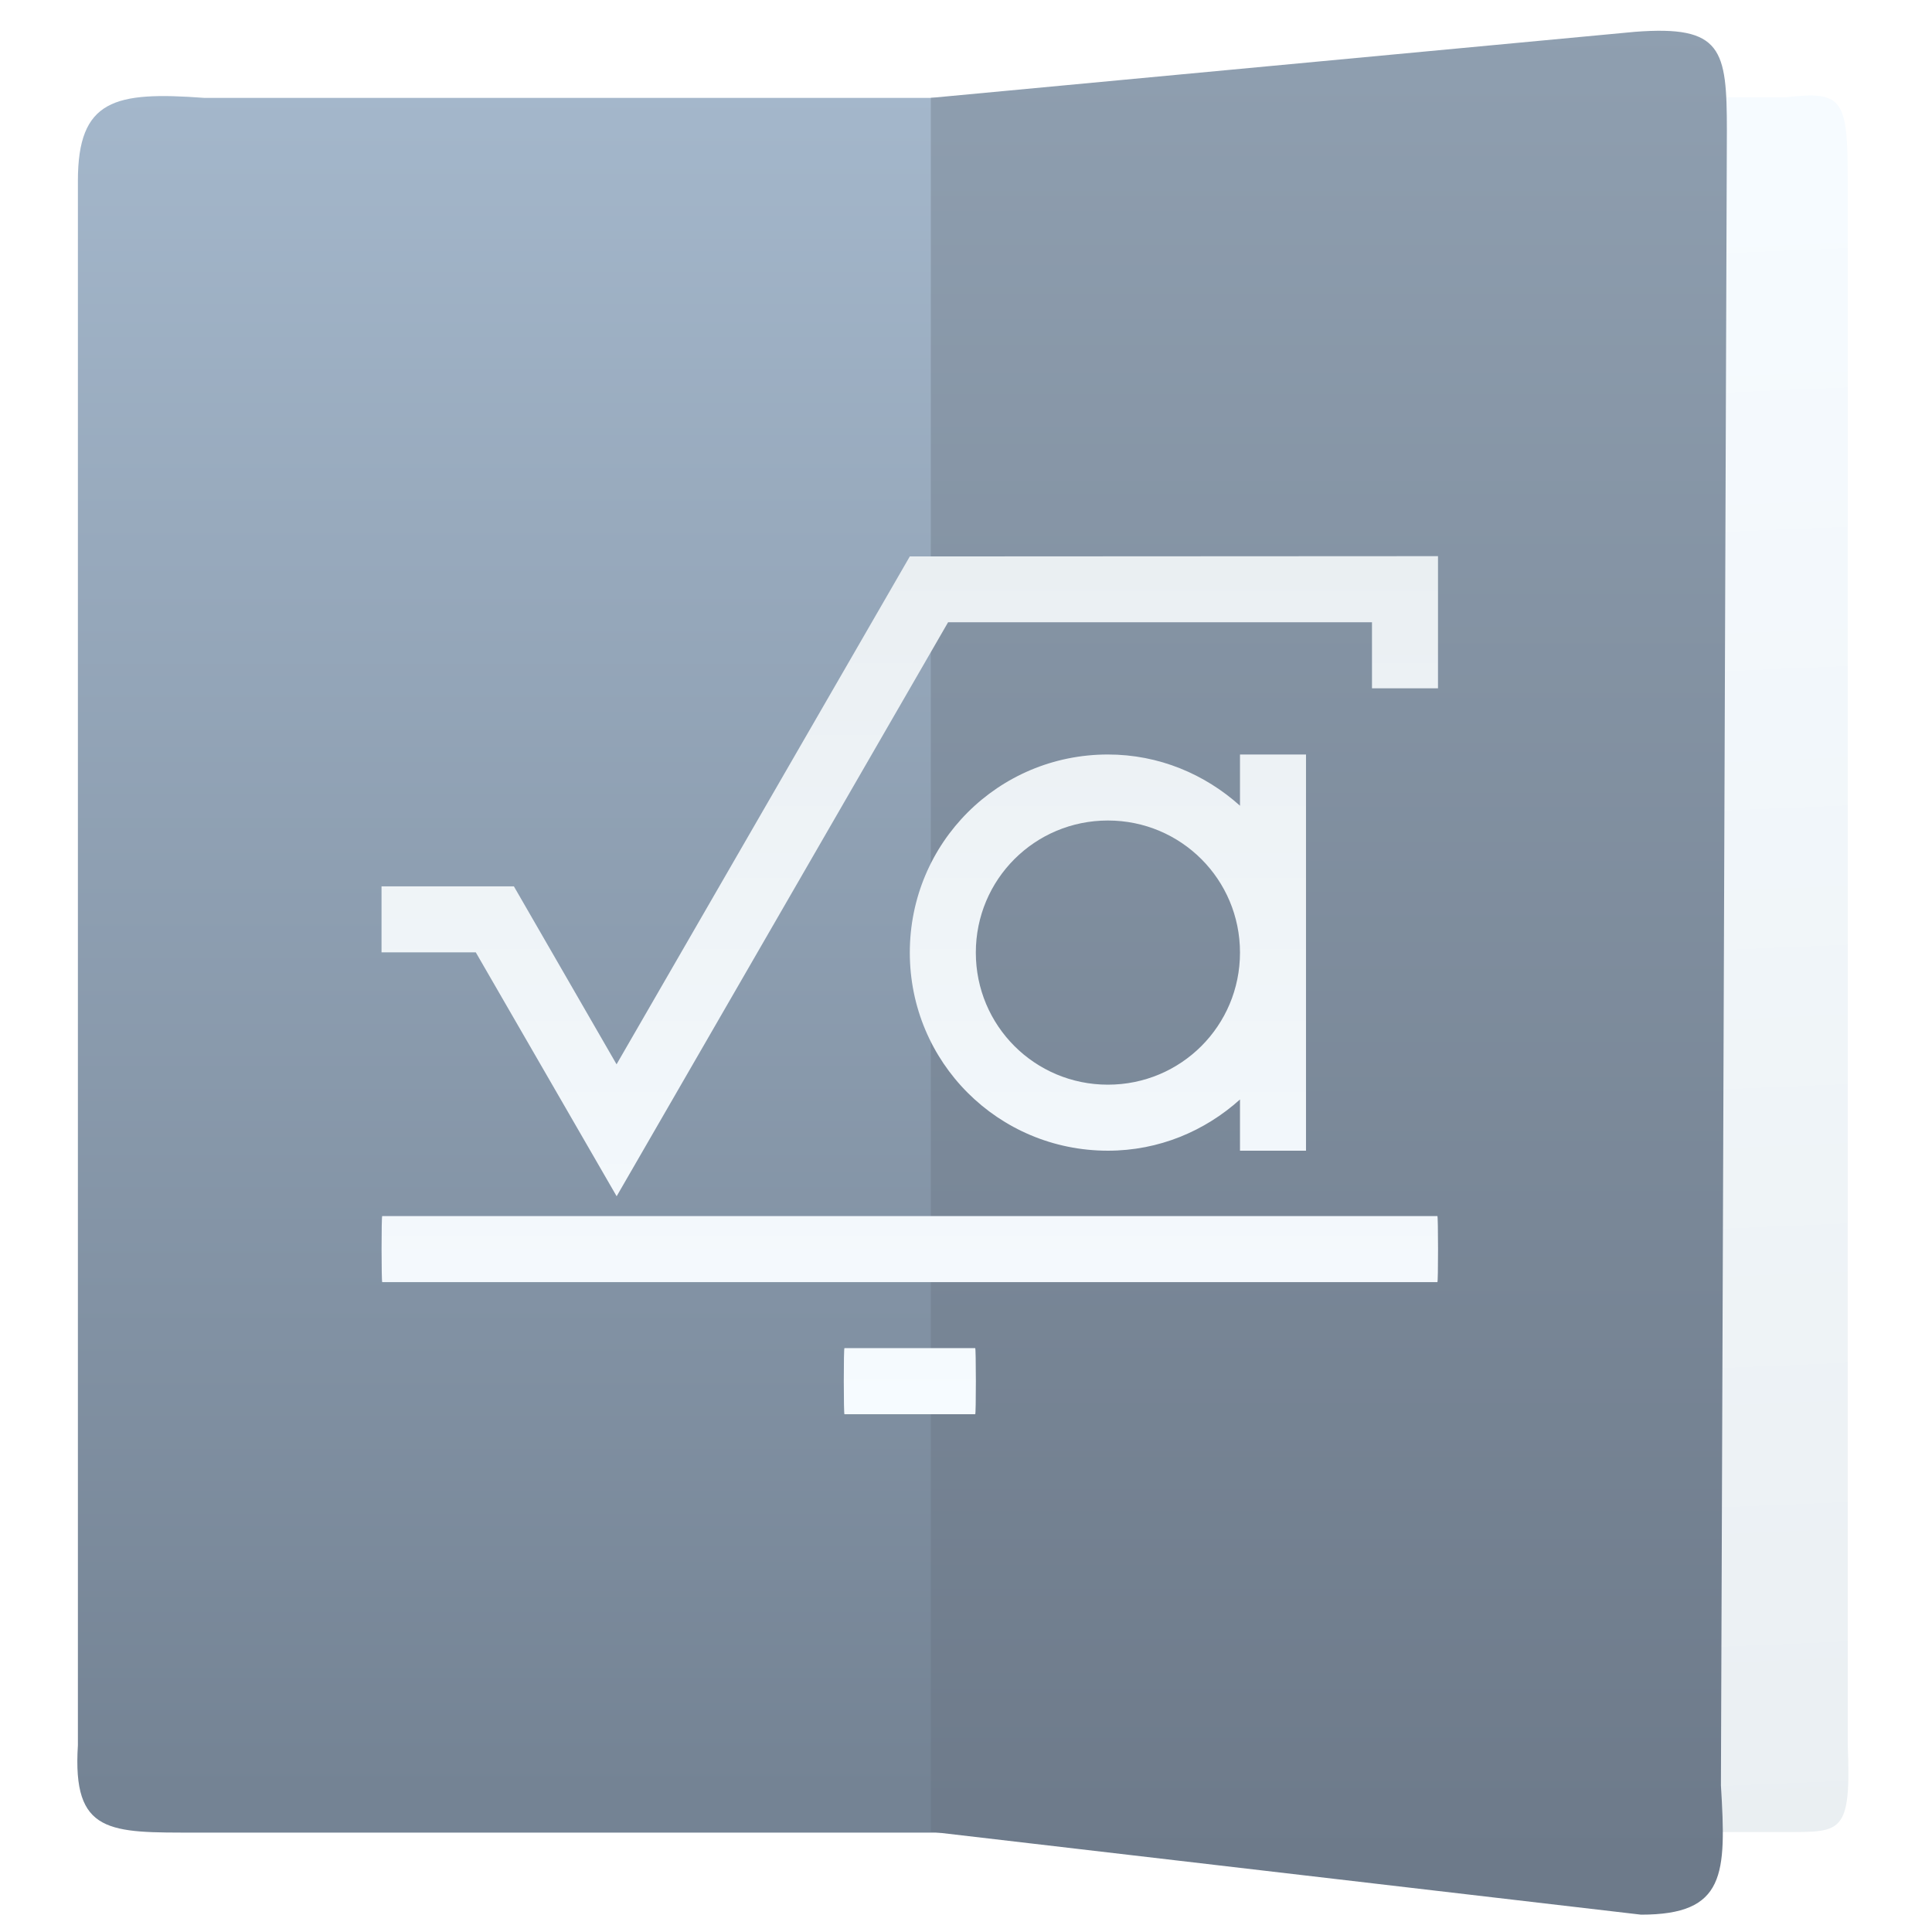
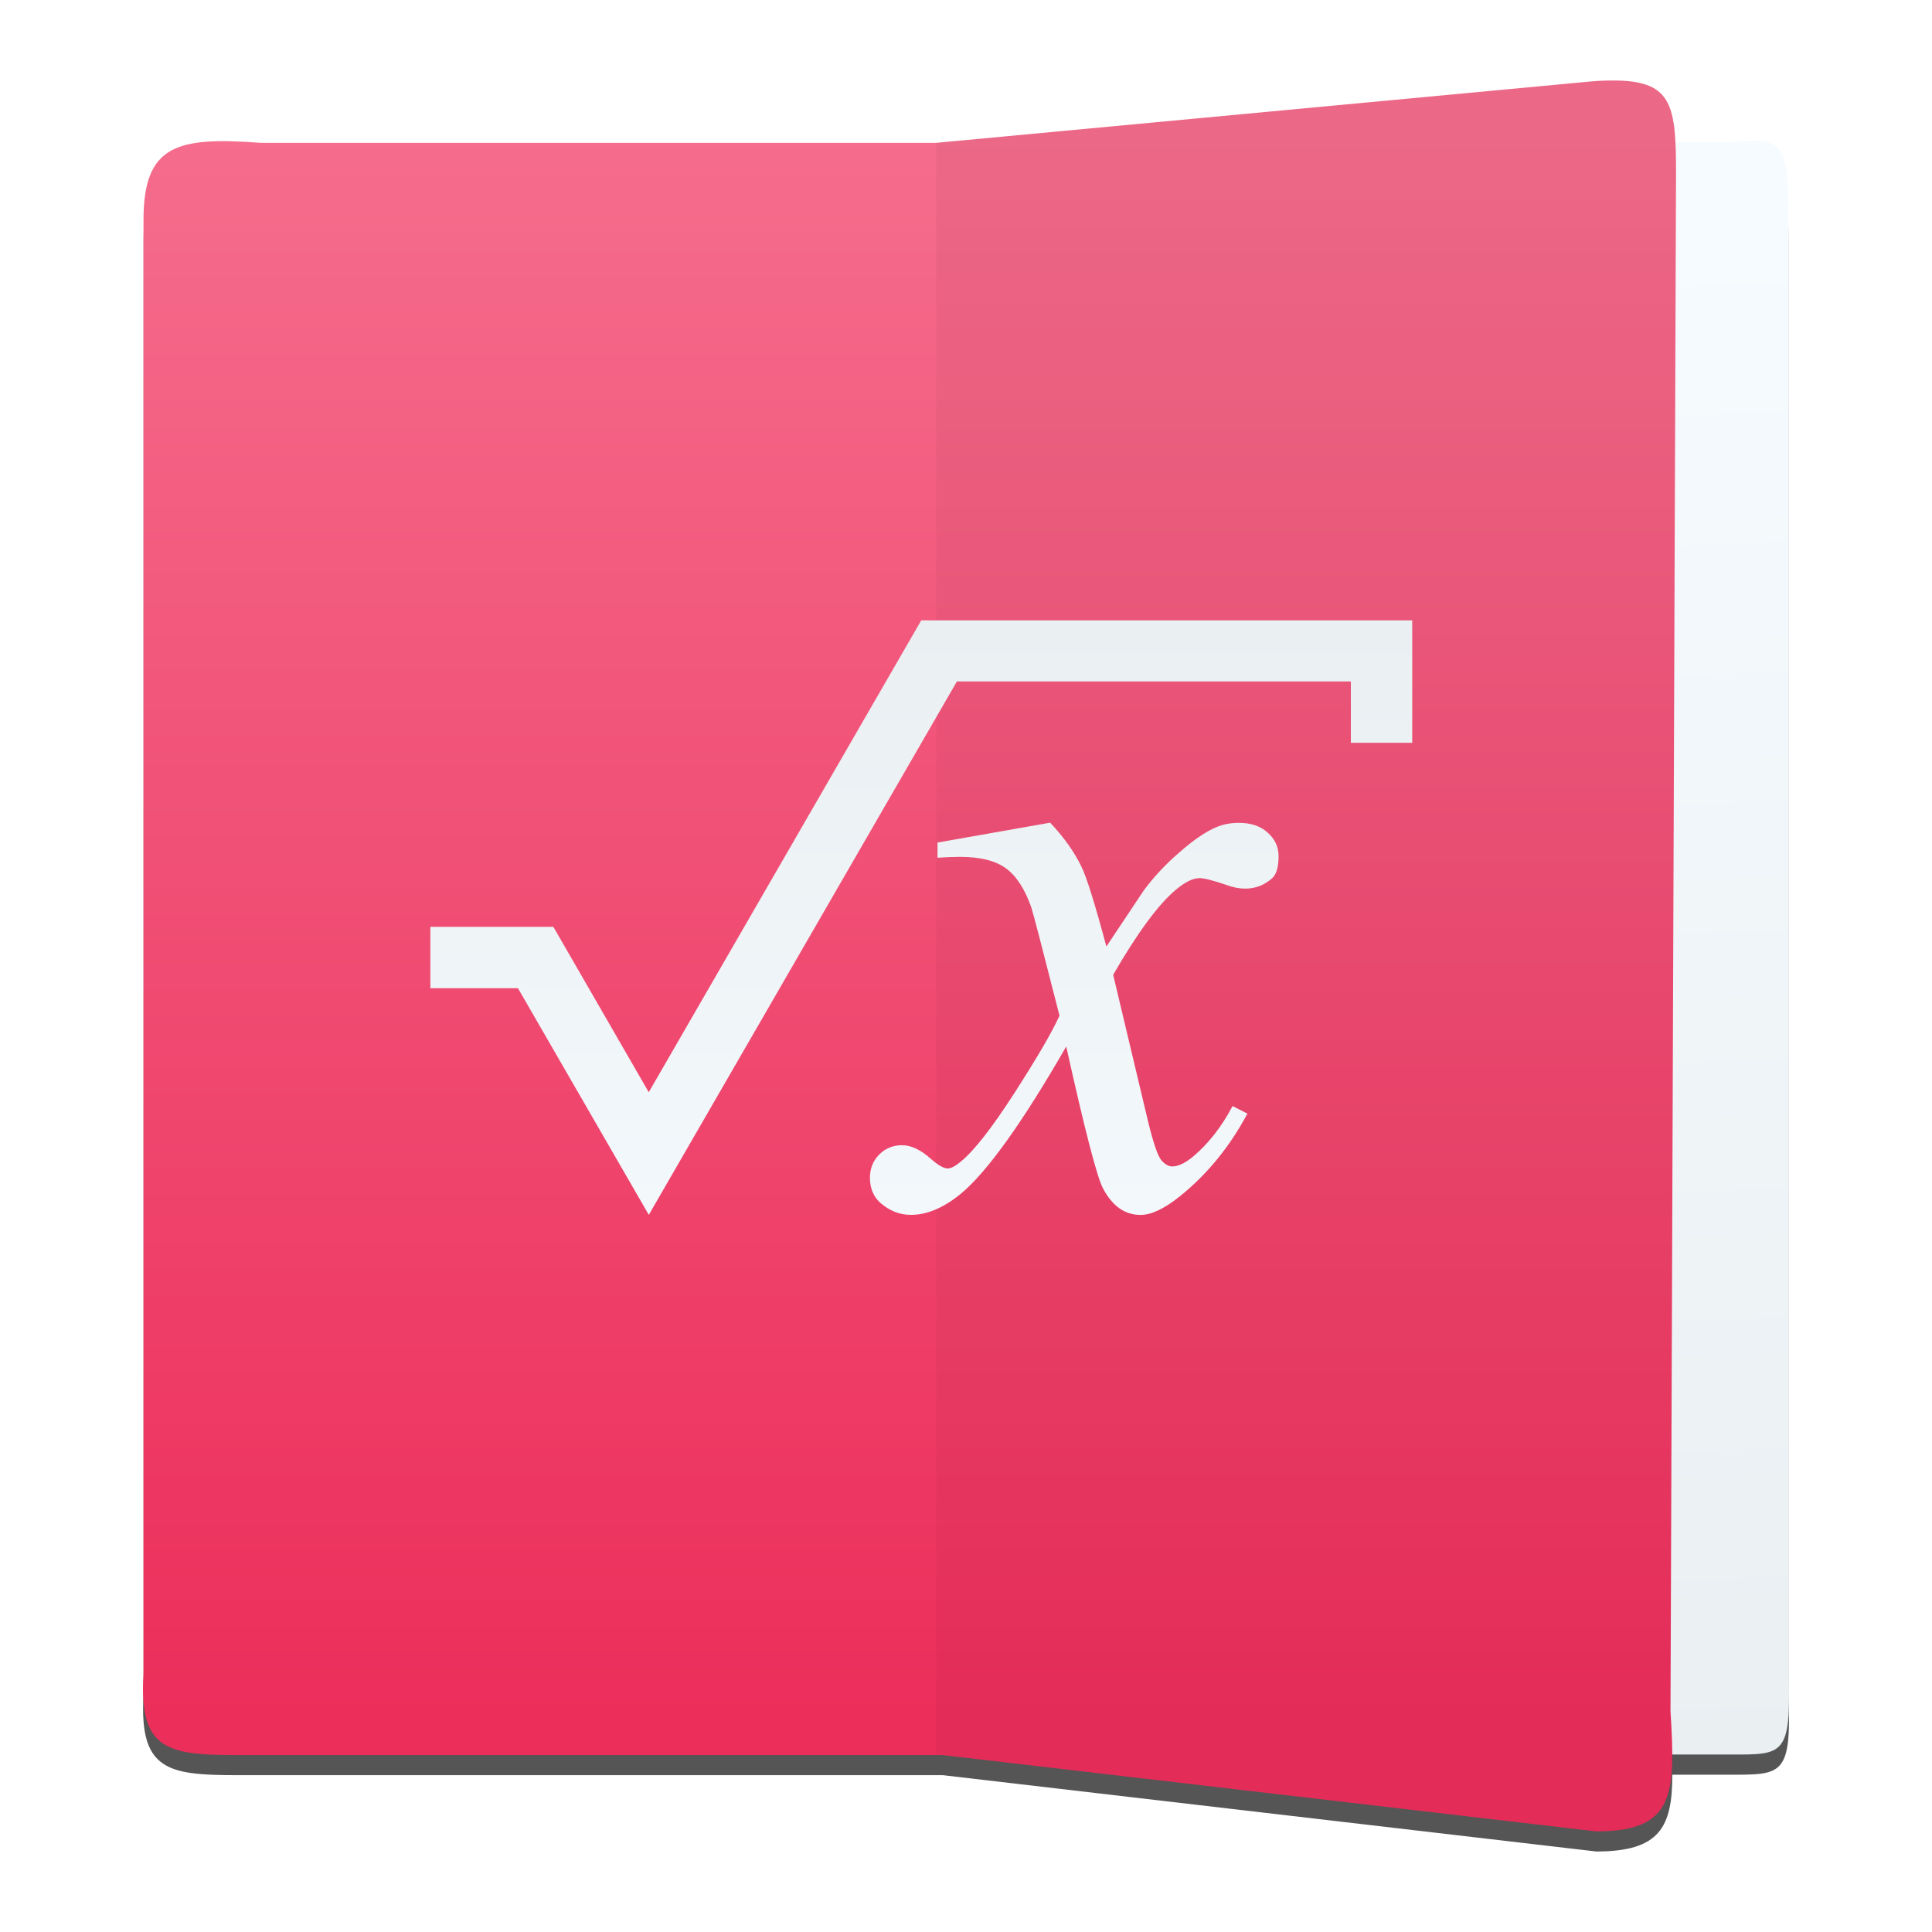
<svg xmlns="http://www.w3.org/2000/svg" xmlns:xlink="http://www.w3.org/1999/xlink" width="48" height="48" id="svg5453" version="1.1">
  <defs id="defs5455">
-     <linearGradient id="linearGradient5021">
-       <stop id="stop5023" offset="0" style="stop-color:#748394;stop-opacity:1" />
-       <stop id="stop5025" offset="1" style="stop-color:#a4b7cb;stop-opacity:1" />
-     </linearGradient>
    <linearGradient id="linearGradient4320">
      <stop style="stop-color:#f6fbff;stop-opacity:1" offset="0" id="stop4322" />
      <stop style="stop-color:#eaeff2;stop-opacity:1" offset="1" id="stop4324" />
    </linearGradient>
-     <linearGradient xlink:href="#linearGradient5021" id="linearGradient4537" gradientUnits="userSpaceOnUse" gradientTransform="matrix(1.030982,0,0,1,-0.512598,0)" x1="17" y1="1036.362" x2="17" y2="1012.362" />
-     <linearGradient xlink:href="#linearGradient4320" id="linearGradient4308-5" x1="33.462" y1="1013.622" x2="34.117" y2="1037.208" gradientUnits="userSpaceOnUse" gradientTransform="matrix(0.6579754,0,0,1,11.93198,0)" />
-     <linearGradient xlink:href="#linearGradient4300-7" id="linearGradient4539" gradientUnits="userSpaceOnUse" gradientTransform="translate(-0.199659,0)" x1="28" y1="1037.362" x2="28" y2="1011.362" />
-     <linearGradient id="linearGradient4300-7">
-       <stop style="stop-color:#6d7a8a;stop-opacity:1" offset="0" id="stop4302-2" />
-       <stop style="stop-color:#8f9fb0;stop-opacity:1" offset="1" id="stop4304-4" />
+     <linearGradient xlink:href="#linearGradient4320" id="linearGradient4289-3" gradientUnits="userSpaceOnUse" x1="56.111" y1="1052.303" x2="56.111" y2="1039.303" gradientTransform="matrix(1.074823,0,0,1.074823,-68.38346,-90.28094)" />
+     <linearGradient y2="1012.362" x2="17" y1="1036.362" x1="17" gradientTransform="matrix(1.188347,0,0,1.152635,-34.75477,-148.5491)" gradientUnits="userSpaceOnUse" id="linearGradient4537-5" xlink:href="#linearGradient5021-5" />
+     <linearGradient id="linearGradient5021-5">
+       <stop style="stop-color:#ec2e5b;stop-opacity:1" offset="0" id="stop5023-3" />
+       <stop style="stop-color:#f56c8c;stop-opacity:1" offset="1" id="stop5025-5" />
    </linearGradient>
-     <linearGradient gradientTransform="matrix(1.423268,0,0,1.423268,371.1454,-961.4108)" y2="1039.303" x2="56.111" y1="1052.303" x1="56.111" gradientUnits="userSpaceOnUse" id="linearGradient4289" xlink:href="#linearGradient4320" />
+     <linearGradient gradientTransform="matrix(0.7584057,0,0,1.152635,-20.4107,-148.5491)" gradientUnits="userSpaceOnUse" y2="1037.208" x2="34.117" y1="1013.622" x1="33.462" id="linearGradient4308-5-4" xlink:href="#linearGradient4320" />
  </defs>
  <g id="layer1" transform="translate(-384.5714,-499.798)">
    <g id="g4231" transform="matrix(1.526305,0,0,1.526305,376.317,-1040.126)">
      <g id="g4176" transform="translate(-1.048506,0)">
-         <g id="g4177" transform="matrix(1.152635,0,0,1.152635,-3.666889,-156.4646)">
-           <path style="opacity:1;fill:url(#linearGradient4308-5);fill-opacity:1;fill-rule:evenodd;stroke:none;stroke-width:1px;stroke-linecap:butt;stroke-linejoin:miter;stroke-opacity:1" d="m 34.002,1036.936 -7.624,0 0,-24.498 7.624,0 c 0.809,-0.094 0.875,0.023 0.875,1.172 l 0,22.092 c 0.051,1.261 -0.087,1.234 -0.875,1.234 z" id="path4248-6-8" />
-           <path style="opacity:1;fill:url(#linearGradient4537);fill-opacity:1;fill-rule:evenodd;stroke:none;stroke-width:1px;stroke-linecap:butt;stroke-linejoin:miter;stroke-opacity:1" d="m 11.563,1036.944 11.637,0 0,-24.498 -11.534,0 c -1.268,-0.094 -1.783,0.023 -1.783,1.172 l 0,22.092 c -0.08,1.261 0.446,1.234 1.679,1.234 z" id="path4248-0" />
-           <path style="opacity:1;fill:url(#linearGradient4539);fill-opacity:1;fill-rule:evenodd;stroke:none;stroke-width:1px;stroke-linecap:butt;stroke-linejoin:miter;stroke-opacity:1" d="M 31.958,1038.103 21.928,1036.932 l 0,-24.486 9.946,-0.933 c 1.23,-0.094 1.296,0.245 1.296,1.394 l -0.084,23.369 c 0.077,1.261 0.067,1.827 -1.129,1.827 z" id="path4248-6-0-3" />
-           <g transform="matrix(0.655177,0,0,0.655177,-279.5343,677.8219)" id="layer1-5">
-             <g transform="translate(10.08771,2.812694)" id="layer1-54">
-               <path id="rect4151" d="m 460.969,517.804 -11.386,0.006 -6.321,10.947 -2.213,-3.836 -0.006,0 -2.847,0 0,1.423 2.032,0 3.036,5.257 0.82,-1.42 6.324,-10.952 9.137,0 0,1.423 1.423,0 0,-2.847 z m -7.116,4.275 c -2.365,0 -4.27,1.904 -4.27,4.27 0,2.365 1.904,4.27 4.27,4.27 1.101,0 2.091,-0.424 2.847,-1.104 l 0,1.104 1.423,0 0,-4.27 0,-4.27 -1.423,0 0,1.104 c -0.756,-0.679 -1.746,-1.104 -2.847,-1.104 z m 0,1.423 c 1.577,0 2.847,1.27 2.847,2.847 0,1.577 -1.27,2.847 -2.847,2.847 -1.577,0 -2.847,-1.27 -2.847,-2.847 0,-1.577 1.27,-2.847 2.847,-2.847 z m -15.642,8.526 c -0.009,0 -0.014,0.317 -0.014,0.712 0,0.394 0.006,0.712 0.014,0.712 l 22.744,0 c 0.009,0 0.014,-0.317 0.014,-0.712 0,-0.394 -0.006,-0.712 -0.014,-0.712 l -22.744,0 z m 9.963,2.847 c -0.009,0 -0.014,0.317 -0.014,0.712 0,0.394 0.006,0.712 0.014,0.712 l 2.819,0 c 0.009,0 0.014,-0.317 0.014,-0.712 0,-0.394 -0.006,-0.712 -0.014,-0.712 l -2.819,0 z" style="opacity:1;fill:url(#linearGradient4289);fill-opacity:1;stroke:none;stroke-opacity:1" />
-             </g>
-           </g>
+         <path style="opacity:1;fill:#000000;fill-opacity:0.667;fill-rule:evenodd;stroke:none;stroke-width:1px;stroke-linecap:butt;stroke-linejoin:miter;stroke-opacity:1" d="m 32.787,1010.562 c -0.128,0 -0.273,0 -0.438,0.015 l -10.654,0.999 -10.992,0 c -1.359,-0.101 -1.909,0.025 -1.909,1.256 l 0,23.665 c -0.085,1.351 0.478,1.322 1.799,1.322 l 11.214,0 10.633,1.242 c 1.031,0 1.239,-0.394 1.238,-1.25 l 0.907,0 c 0.884,0 1.039,0.029 0.982,-1.322 l 0,-23.665 c 0,-1.231 -0.073,-1.356 -0.982,-1.256 l -0.856,0 c -0.035,-0.704 -0.201,-0.99 -0.941,-1.006 z" id="path5880" />
+         <g id="g4207" transform="matrix(0.9293892,0,0,0.9293782,29.95669,64.73954)">
+           <path style="opacity:1;fill:url(#linearGradient4308-5-4);fill-opacity:1;fill-rule:evenodd;stroke:none;stroke-width:1px;stroke-linecap:butt;stroke-linejoin:miter;stroke-opacity:1" d="m 5.028,1046.66 -8.788,0 0,-28.237 8.788,0 c 0.933,-0.108 1.008,0.027 1.008,1.351 l 0,25.463 c 0.059,1.454 -0.101,1.423 -1.008,1.423 z" id="path4248-6-8-0" />
+           <path id="path4248-0-7" d="m 3.046,1017.34 c -0.138,0 -0.294,0 -0.471,0.017 l -11.464,1.075 -11.828,0 c -1.462,-0.108 -2.055,0.027 -2.055,1.351 l 0,25.464 c -0.092,1.453 0.515,1.423 1.936,1.423 l 12.067,0 11.44,1.336 c 1.379,0 1.39,-0.653 1.301,-2.106 l 0.097,-26.935 c 0,-1.159 -0.059,-1.604 -1.024,-1.624 z" style="opacity:1;fill:url(#linearGradient4537-5);fill-opacity:1;fill-rule:evenodd;stroke:none;stroke-width:1px;stroke-linecap:butt;stroke-linejoin:miter;stroke-opacity:1" />
+           <path style="opacity:1;fill:#000000;fill-opacity:0.039;fill-rule:evenodd;stroke:none;stroke-width:1px;stroke-linecap:butt;stroke-linejoin:miter;stroke-opacity:1" d="m 2.672,1048.005 -11.56,-1.35 0,-28.223 11.464,-1.075 c 1.418,-0.108 1.494,0.282 1.494,1.607 l -0.096,26.936 c 0.089,1.453 0.077,2.106 -1.301,2.106 z" id="path4248-6-0-3-8" />
+           <path id="path7124" d="m -9.149,1026.793 -4.774,8.267 -1.671,-2.897 -0.004,0 -2.15,0 0,1.075 1.534,0 2.292,3.97 0.619,-1.072 4.777,-8.27 6.9,0 0,1.074 1.075,0 0,-2.145 -8.598,0 z m 2.257,3.546 -1.974,0.348 0,0.266 c 0.148,-0.01 0.279,-0.015 0.393,-0.015 0.355,0 0.623,0.067 0.805,0.2 0.182,0.133 0.331,0.36 0.444,0.681 0.025,0.069 0.19,0.702 0.495,1.899 -0.123,0.276 -0.384,0.725 -0.783,1.346 -0.399,0.621 -0.715,1.024 -0.947,1.212 -0.094,0.079 -0.17,0.119 -0.229,0.119 -0.069,0 -0.167,-0.057 -0.296,-0.17 -0.177,-0.158 -0.345,-0.237 -0.503,-0.237 -0.158,0 -0.291,0.054 -0.399,0.163 -0.108,0.108 -0.163,0.244 -0.163,0.407 0,0.182 0.06,0.328 0.178,0.436 0.163,0.143 0.342,0.214 0.539,0.214 0.281,0 0.572,-0.122 0.873,-0.368 0.463,-0.384 1.079,-1.245 1.848,-2.581 0.325,1.464 0.54,2.293 0.644,2.485 0.163,0.31 0.382,0.465 0.658,0.465 0.187,0 0.416,-0.108 0.687,-0.325 0.478,-0.384 0.873,-0.867 1.184,-1.449 l -0.26,-0.133 c -0.192,0.365 -0.424,0.661 -0.695,0.888 -0.138,0.113 -0.259,0.17 -0.362,0.17 -0.064,0 -0.128,-0.037 -0.192,-0.111 -0.064,-0.079 -0.143,-0.313 -0.237,-0.703 l -0.605,-2.543 c 0.424,-0.734 0.789,-1.229 1.094,-1.486 0.163,-0.138 0.303,-0.207 0.421,-0.207 0.079,0 0.234,0.04 0.466,0.119 0.118,0.044 0.229,0.065 0.333,0.065 0.177,0 0.335,-0.061 0.473,-0.184 0.074,-0.069 0.11,-0.198 0.11,-0.385 0,-0.163 -0.064,-0.3 -0.192,-0.413 -0.123,-0.113 -0.291,-0.17 -0.503,-0.17 -0.143,0 -0.273,0.025 -0.392,0.074 -0.187,0.079 -0.404,0.226 -0.65,0.443 -0.246,0.212 -0.456,0.437 -0.628,0.673 l -0.651,0.976 c -0.202,-0.754 -0.348,-1.22 -0.436,-1.397 -0.123,-0.256 -0.305,-0.513 -0.546,-0.769 l 0,0 z" style="opacity:1;fill:url(#linearGradient4289-3);fill-opacity:1;stroke:none;stroke-opacity:1" />
        </g>
      </g>
    </g>
  </g>
</svg>
